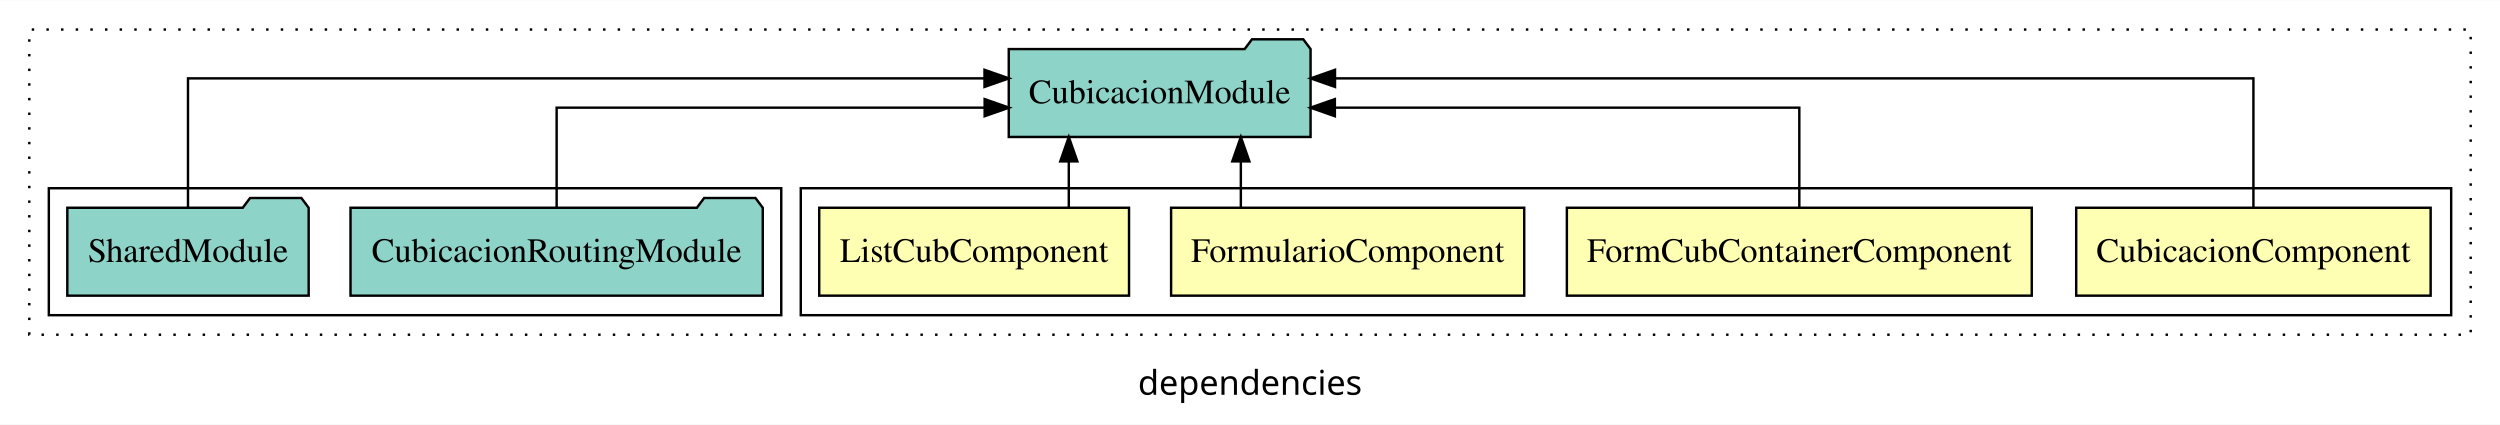
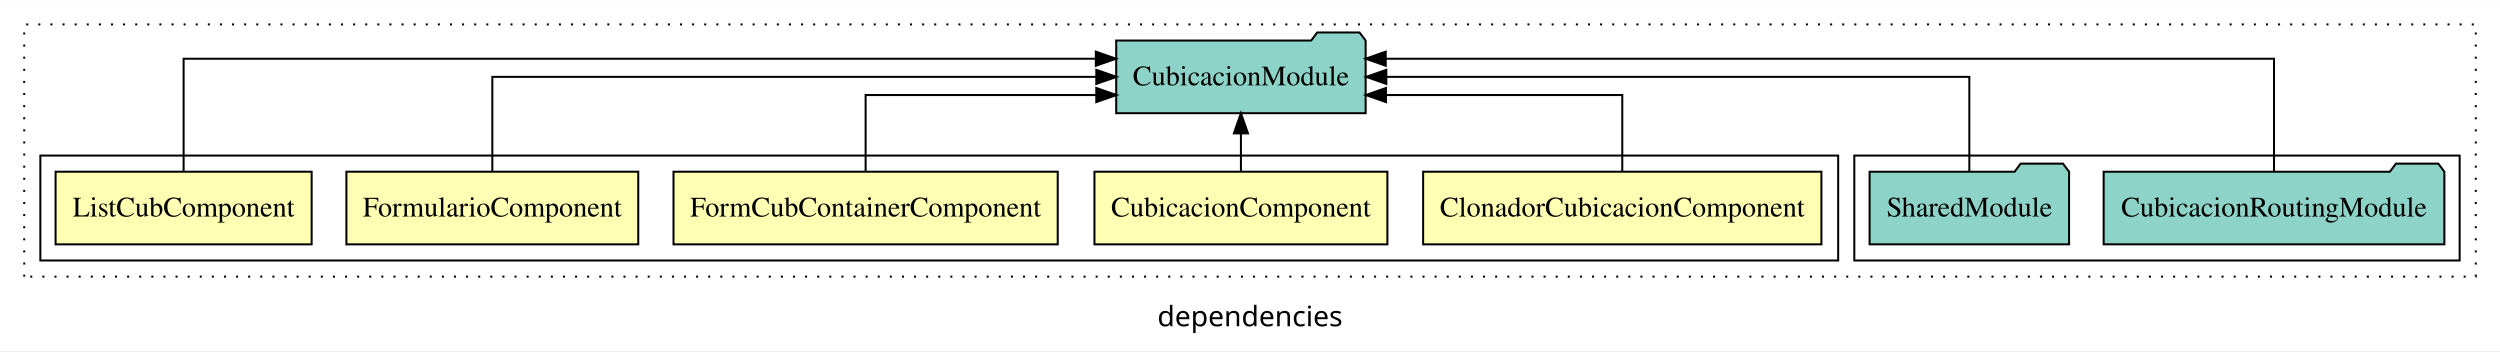
- <svg xmlns="http://www.w3.org/2000/svg" width="1024pt" height="174pt" viewBox="0.00 0.00 1024.00 173.80">
+ <svg xmlns="http://www.w3.org/2000/svg" width="1239pt" height="174pt" viewBox="0.00 0.00 1239.00 173.80">
  <g id="graph0" class="graph" transform="scale(1 1) rotate(0) translate(4 169.8)">
-     <polygon fill="white" stroke="transparent" points="-4,4 -4,-169.8 1020,-169.8 1020,4 -4,4" />
-     <text text-anchor="middle" x="508" y="-8.2" font-family="sans-serif" font-size="14.00">dependencies</text>
+     <polygon fill="white" stroke="transparent" points="-4,4 -4,-169.8 1235,-169.8 1235,4 -4,4" />
+     <text text-anchor="middle" x="615.5" y="-8.2" font-family="sans-serif" font-size="14.00">dependencies</text>
    <g id="clust1" class="cluster">
-       <polygon fill="none" stroke="black" stroke-dasharray="1,5" points="8,-32.8 8,-157.8 1008,-157.8 1008,-32.8 8,-32.8" />
+       <polygon fill="none" stroke="black" stroke-dasharray="1,5" points="8,-32.8 8,-157.8 1223,-157.8 1223,-32.8 8,-32.8" />
+     </g>
+     <g id="clust8" class="cluster">
+       <polygon fill="none" stroke="black" points="915,-40.8 915,-92.8 1215,-92.8 1215,-40.8 915,-40.8" />
    </g>
    <g id="clust2" class="cluster">
-       <polygon fill="none" stroke="black" points="324,-40.8 324,-92.8 1000,-92.8 1000,-40.8 324,-40.8" />
-     </g>
-     <g id="clust7" class="cluster">
-       <polygon fill="none" stroke="black" points="16,-40.8 16,-92.8 316,-92.8 316,-40.8 16,-40.8" />
+       <polygon fill="none" stroke="black" points="16,-40.8 16,-92.8 907,-92.8 907,-40.8 16,-40.8" />
    </g>
    <g id="node1" class="node">
-       <polygon fill="#ffffb3" stroke="black" points="991.59,-84.8 846.41,-84.8 846.41,-48.8 991.59,-48.8 991.59,-84.8" />
-       <text text-anchor="middle" x="919" y="-62.6" font-family="Times,serif" font-size="14.00">CubicacionComponent</text>
+       <polygon fill="#ffffb3" stroke="black" points="898.69,-84.8 701.31,-84.8 701.31,-48.8 898.69,-48.8 898.69,-84.8" />
+       <text text-anchor="middle" x="800" y="-62.6" font-family="Times,serif" font-size="14.00">ClonadorCubicacionComponent</text>
+     </g>
+     <g id="node6" class="node">
+       <polygon fill="#8dd3c7" stroke="black" points="672.81,-149.8 669.81,-153.8 648.81,-153.8 645.81,-149.8 549.19,-149.8 549.19,-113.8 672.81,-113.8 672.81,-149.8" />
+       <text text-anchor="middle" x="611" y="-127.6" font-family="Times,serif" font-size="14.00">CubicacionModule</text>
+     </g>
+     <g id="edge1" class="edge">
+       <path fill="none" stroke="black" d="M800,-84.83C800,-101.2 800,-122.8 800,-122.8 800,-122.8 682.89,-122.8 682.89,-122.8" />
+       <polygon fill="black" stroke="black" points="682.89,-119.3 672.89,-122.8 682.89,-126.3 682.89,-119.3" />
+     </g>
+     <g id="node2" class="node">
+       <polygon fill="#ffffb3" stroke="black" points="683.59,-84.8 538.41,-84.8 538.41,-48.8 683.59,-48.8 683.59,-84.8" />
+       <text text-anchor="middle" x="611" y="-62.6" font-family="Times,serif" font-size="14.00">CubicacionComponent</text>
+     </g>
+     <g id="edge2" class="edge">
+       <path fill="none" stroke="black" d="M611,-84.91C611,-84.91 611,-103.79 611,-103.79" />
+       <polygon fill="black" stroke="black" points="607.5,-103.79 611,-113.79 614.5,-103.79 607.5,-103.79" />
+     </g>
+     <g id="node3" class="node">
+       <polygon fill="#ffffb3" stroke="black" points="520.21,-84.8 329.79,-84.8 329.79,-48.8 520.21,-48.8 520.21,-84.8" />
+       <text text-anchor="middle" x="425" y="-62.6" font-family="Times,serif" font-size="14.00">FormCubContainerComponent</text>
+     </g>
+     <g id="edge3" class="edge">
+       <path fill="none" stroke="black" d="M425,-84.83C425,-101.2 425,-122.8 425,-122.8 425,-122.8 539.32,-122.8 539.32,-122.8" />
+       <polygon fill="black" stroke="black" points="539.32,-126.3 549.32,-122.8 539.32,-119.3 539.32,-126.3" />
+     </g>
+     <g id="node4" class="node">
+       <polygon fill="#ffffb3" stroke="black" points="312.32,-84.8 167.68,-84.8 167.68,-48.8 312.32,-48.8 312.32,-84.8" />
+       <text text-anchor="middle" x="240" y="-62.6" font-family="Times,serif" font-size="14.00">FormularioComponent</text>
+     </g>
+     <g id="edge4" class="edge">
+       <path fill="none" stroke="black" d="M240,-84.91C240,-104.14 240,-131.8 240,-131.8 240,-131.8 539.32,-131.8 539.32,-131.8" />
+       <polygon fill="black" stroke="black" points="539.32,-135.3 549.32,-131.8 539.32,-128.3 539.32,-135.3" />
    </g>
    <g id="node5" class="node">
-       <polygon fill="#8dd3c7" stroke="black" points="532.81,-149.8 529.81,-153.8 508.81,-153.8 505.81,-149.8 409.19,-149.8 409.19,-113.8 532.81,-113.8 532.81,-149.8" />
-       <text text-anchor="middle" x="471" y="-127.6" font-family="Times,serif" font-size="14.00">CubicacionModule</text>
-     </g>
-     <g id="edge1" class="edge">
-       <path fill="none" stroke="black" d="M919,-85.08C919,-106.12 919,-137.8 919,-137.8 919,-137.8 542.82,-137.8 542.82,-137.8" />
-       <polygon fill="black" stroke="black" points="542.82,-134.3 532.82,-137.8 542.82,-141.3 542.82,-134.3" />
-     </g>
-     <g id="node2" class="node">
-       <polygon fill="#ffffb3" stroke="black" points="828.21,-84.8 637.79,-84.8 637.79,-48.8 828.21,-48.8 828.21,-84.8" />
-       <text text-anchor="middle" x="733" y="-62.6" font-family="Times,serif" font-size="14.00">FormCubContainerComponent</text>
-     </g>
-     <g id="edge2" class="edge">
-       <path fill="none" stroke="black" d="M733,-84.82C733,-102.17 733,-125.8 733,-125.8 733,-125.8 542.76,-125.8 542.76,-125.8" />
-       <polygon fill="black" stroke="black" points="542.76,-122.3 532.76,-125.8 542.76,-129.3 542.76,-122.3" />
-     </g>
-     <g id="node3" class="node">
-       <polygon fill="#ffffb3" stroke="black" points="620.32,-84.8 475.68,-84.8 475.68,-48.8 620.32,-48.8 620.32,-84.8" />
-       <text text-anchor="middle" x="548" y="-62.6" font-family="Times,serif" font-size="14.00">FormularioComponent</text>
-     </g>
-     <g id="edge3" class="edge">
-       <path fill="none" stroke="black" d="M504.25,-84.91C504.25,-84.91 504.25,-103.79 504.25,-103.79" />
-       <polygon fill="black" stroke="black" points="500.75,-103.79 504.25,-113.79 507.75,-103.79 500.75,-103.79" />
-     </g>
-     <g id="node4" class="node">
-       <polygon fill="#ffffb3" stroke="black" points="458.45,-84.8 331.55,-84.8 331.55,-48.8 458.45,-48.8 458.45,-84.8" />
-       <text text-anchor="middle" x="395" y="-62.6" font-family="Times,serif" font-size="14.00">ListCubComponent</text>
-     </g>
-     <g id="edge4" class="edge">
-       <path fill="none" stroke="black" d="M433.78,-84.91C433.78,-84.91 433.78,-103.79 433.78,-103.79" />
-       <polygon fill="black" stroke="black" points="430.28,-103.79 433.78,-113.79 437.28,-103.79 430.28,-103.79" />
-     </g>
-     <g id="node6" class="node">
-       <polygon fill="#8dd3c7" stroke="black" points="308.43,-84.8 305.43,-88.8 284.43,-88.8 281.43,-84.8 139.57,-84.8 139.57,-48.8 308.43,-48.8 308.43,-84.8" />
-       <text text-anchor="middle" x="224" y="-62.6" font-family="Times,serif" font-size="14.00">CubicacionRoutingModule</text>
+       <polygon fill="#ffffb3" stroke="black" points="150.45,-84.8 23.55,-84.8 23.55,-48.8 150.45,-48.8 150.45,-84.8" />
+       <text text-anchor="middle" x="87" y="-62.6" font-family="Times,serif" font-size="14.00">ListCubComponent</text>
    </g>
    <g id="edge5" class="edge">
-       <path fill="none" stroke="black" d="M224,-84.82C224,-102.17 224,-125.8 224,-125.8 224,-125.8 399.31,-125.8 399.31,-125.8" />
-       <polygon fill="black" stroke="black" points="399.31,-129.3 409.31,-125.8 399.31,-122.3 399.31,-129.3" />
+       <path fill="none" stroke="black" d="M87,-85.09C87,-107.01 87,-140.8 87,-140.8 87,-140.8 539.09,-140.8 539.09,-140.8" />
+       <polygon fill="black" stroke="black" points="539.09,-144.3 549.09,-140.8 539.09,-137.3 539.09,-144.3" />
    </g>
    <g id="node7" class="node">
-       <polygon fill="#8dd3c7" stroke="black" points="122.43,-84.8 119.43,-88.8 98.43,-88.8 95.43,-84.8 23.57,-84.8 23.57,-48.8 122.43,-48.8 122.43,-84.8" />
-       <text text-anchor="middle" x="73" y="-62.6" font-family="Times,serif" font-size="14.00">SharedModule</text>
+       <polygon fill="#8dd3c7" stroke="black" points="1207.43,-84.8 1204.43,-88.8 1183.43,-88.8 1180.43,-84.8 1038.57,-84.8 1038.57,-48.8 1207.43,-48.8 1207.43,-84.8" />
+       <text text-anchor="middle" x="1123" y="-62.6" font-family="Times,serif" font-size="14.00">CubicacionRoutingModule</text>
    </g>
    <g id="edge6" class="edge">
-       <path fill="none" stroke="black" d="M73,-85.08C73,-106.12 73,-137.8 73,-137.8 73,-137.8 399.25,-137.8 399.25,-137.8" />
-       <polygon fill="black" stroke="black" points="399.25,-141.3 409.25,-137.8 399.25,-134.3 399.25,-141.3" />
+       <path fill="none" stroke="black" d="M1123,-85.09C1123,-107.01 1123,-140.8 1123,-140.8 1123,-140.8 682.76,-140.8 682.76,-140.8" />
+       <polygon fill="black" stroke="black" points="682.76,-137.3 672.76,-140.8 682.76,-144.3 682.76,-137.3" />
+     </g>
+     <g id="node8" class="node">
+       <polygon fill="#8dd3c7" stroke="black" points="1021.43,-84.8 1018.43,-88.8 997.43,-88.8 994.43,-84.8 922.57,-84.8 922.57,-48.8 1021.43,-48.8 1021.43,-84.8" />
+       <text text-anchor="middle" x="972" y="-62.6" font-family="Times,serif" font-size="14.00">SharedModule</text>
+     </g>
+     <g id="edge7" class="edge">
+       <path fill="none" stroke="black" d="M972,-84.91C972,-104.14 972,-131.8 972,-131.8 972,-131.8 683.06,-131.8 683.06,-131.8" />
+       <polygon fill="black" stroke="black" points="683.06,-128.3 673.06,-131.8 683.06,-135.3 683.06,-128.3" />
    </g>
  </g>
</svg>
